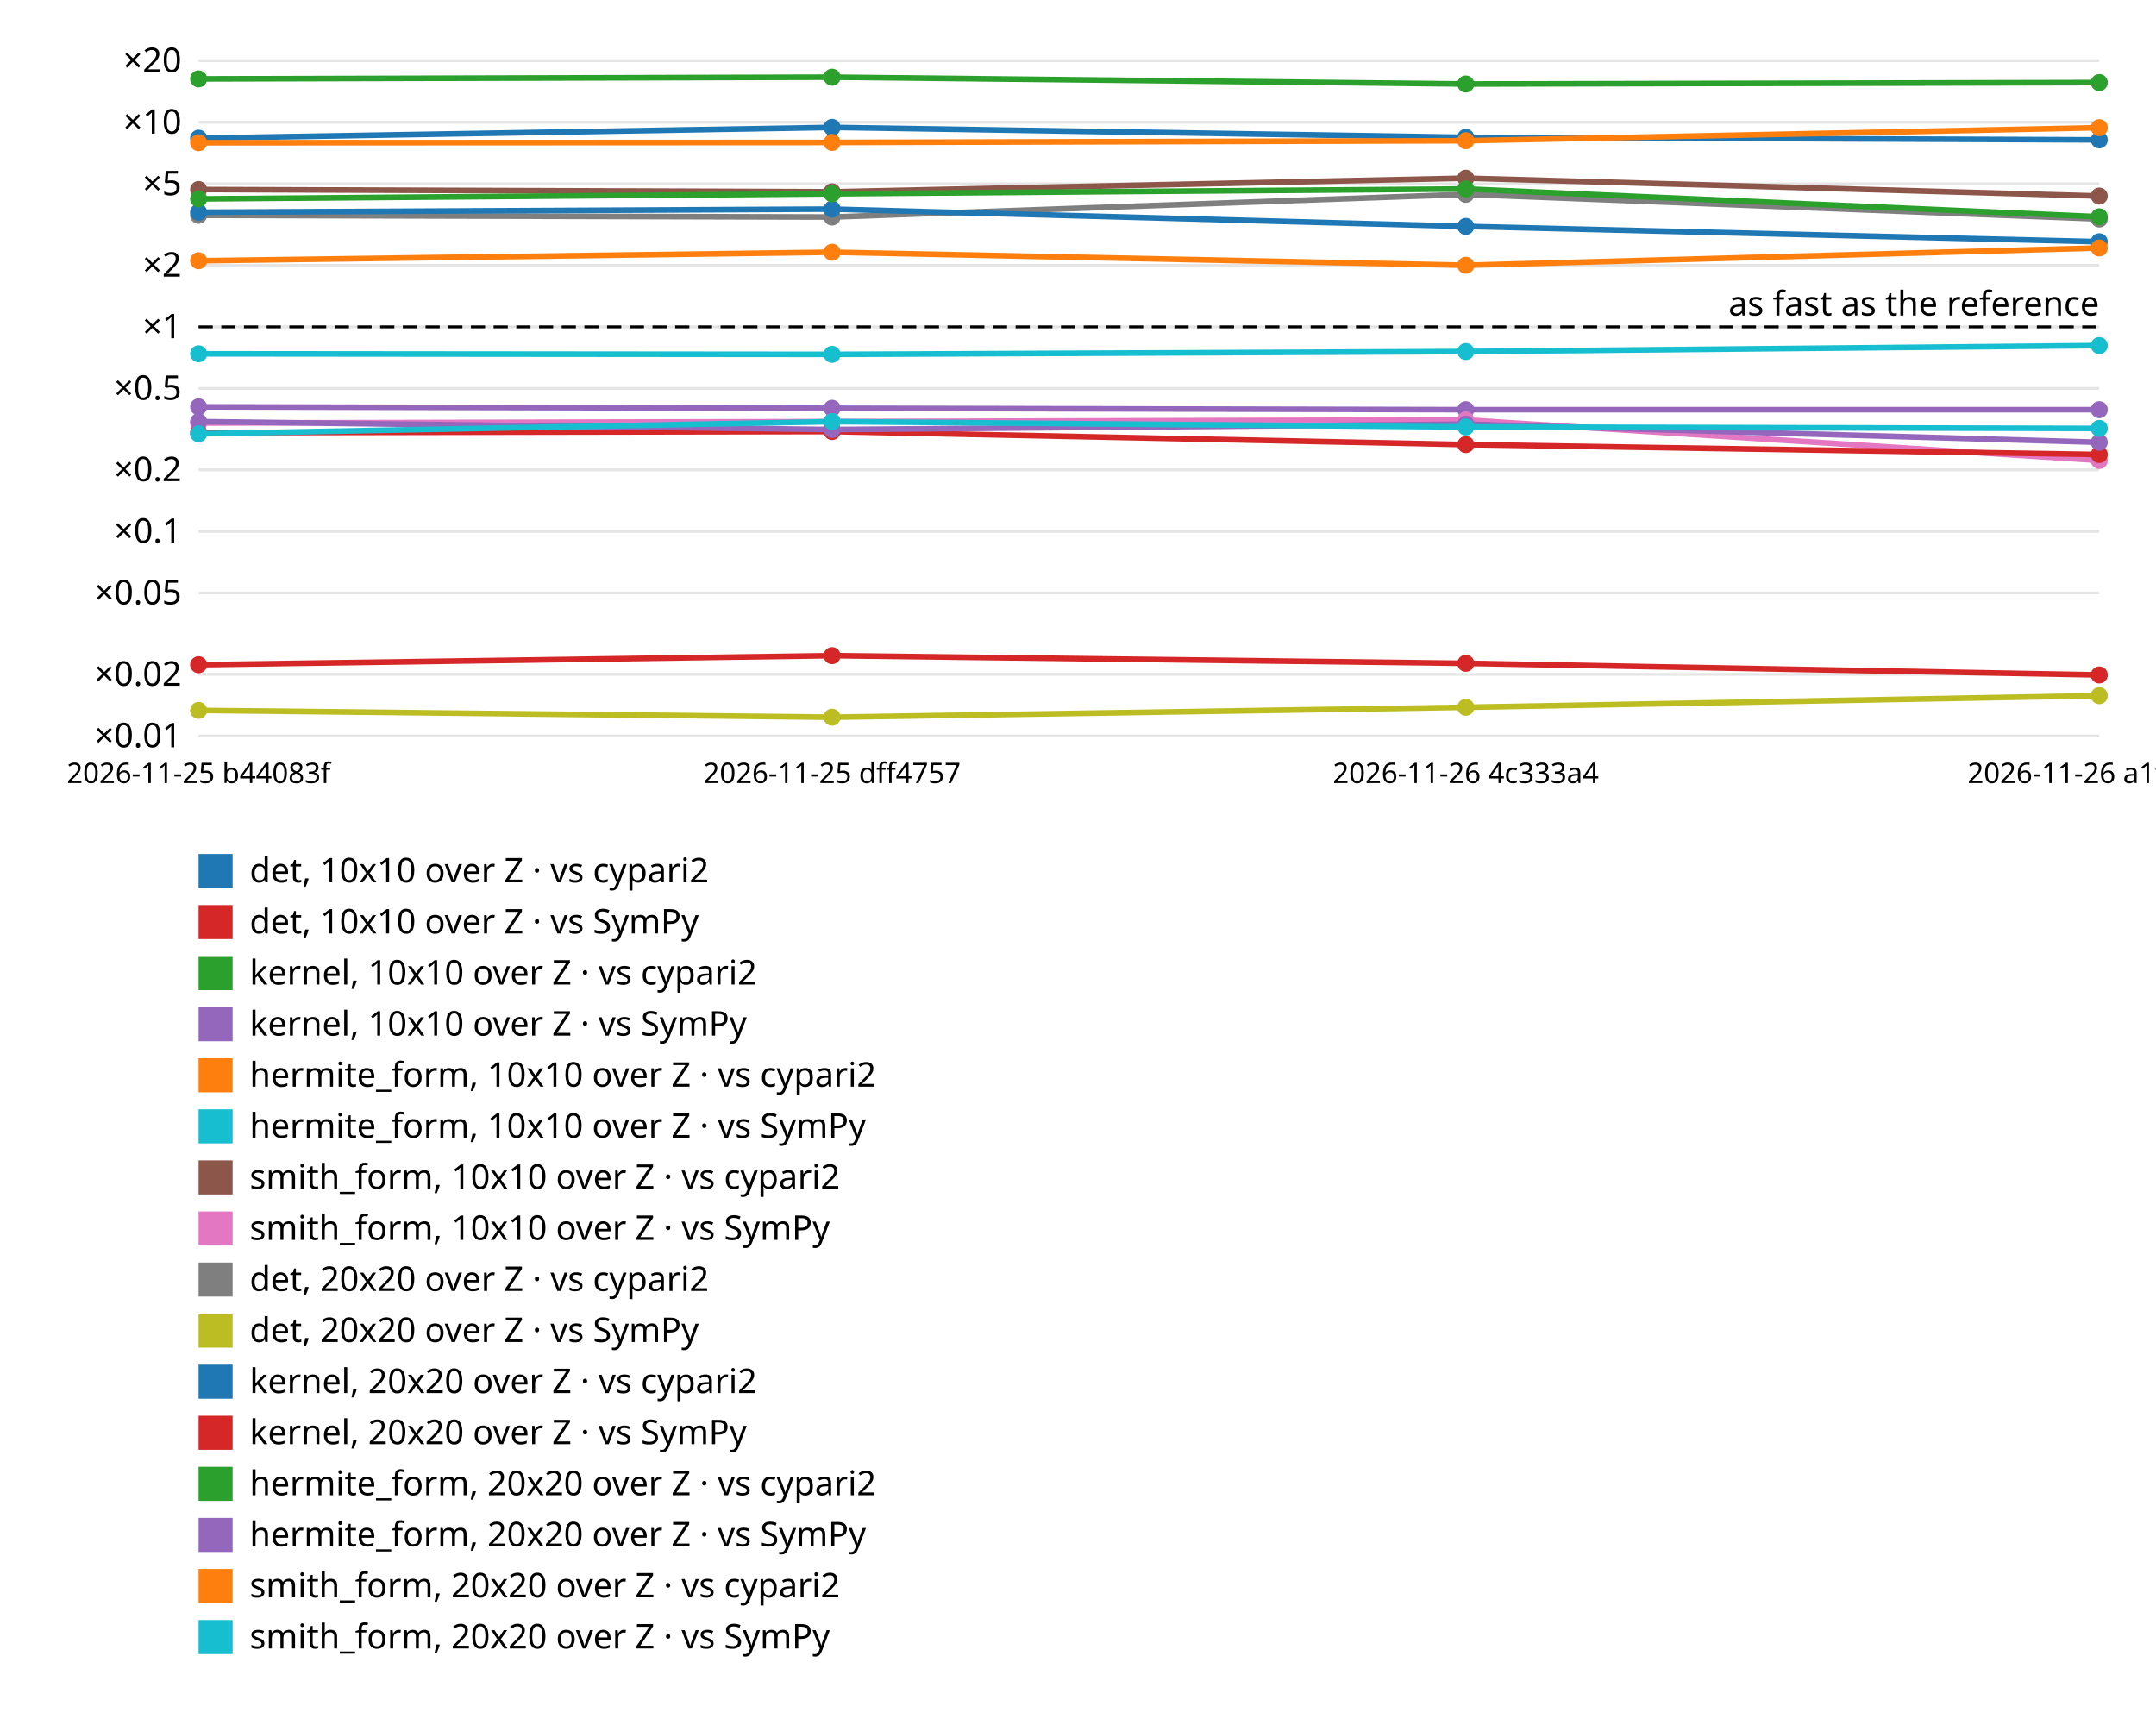
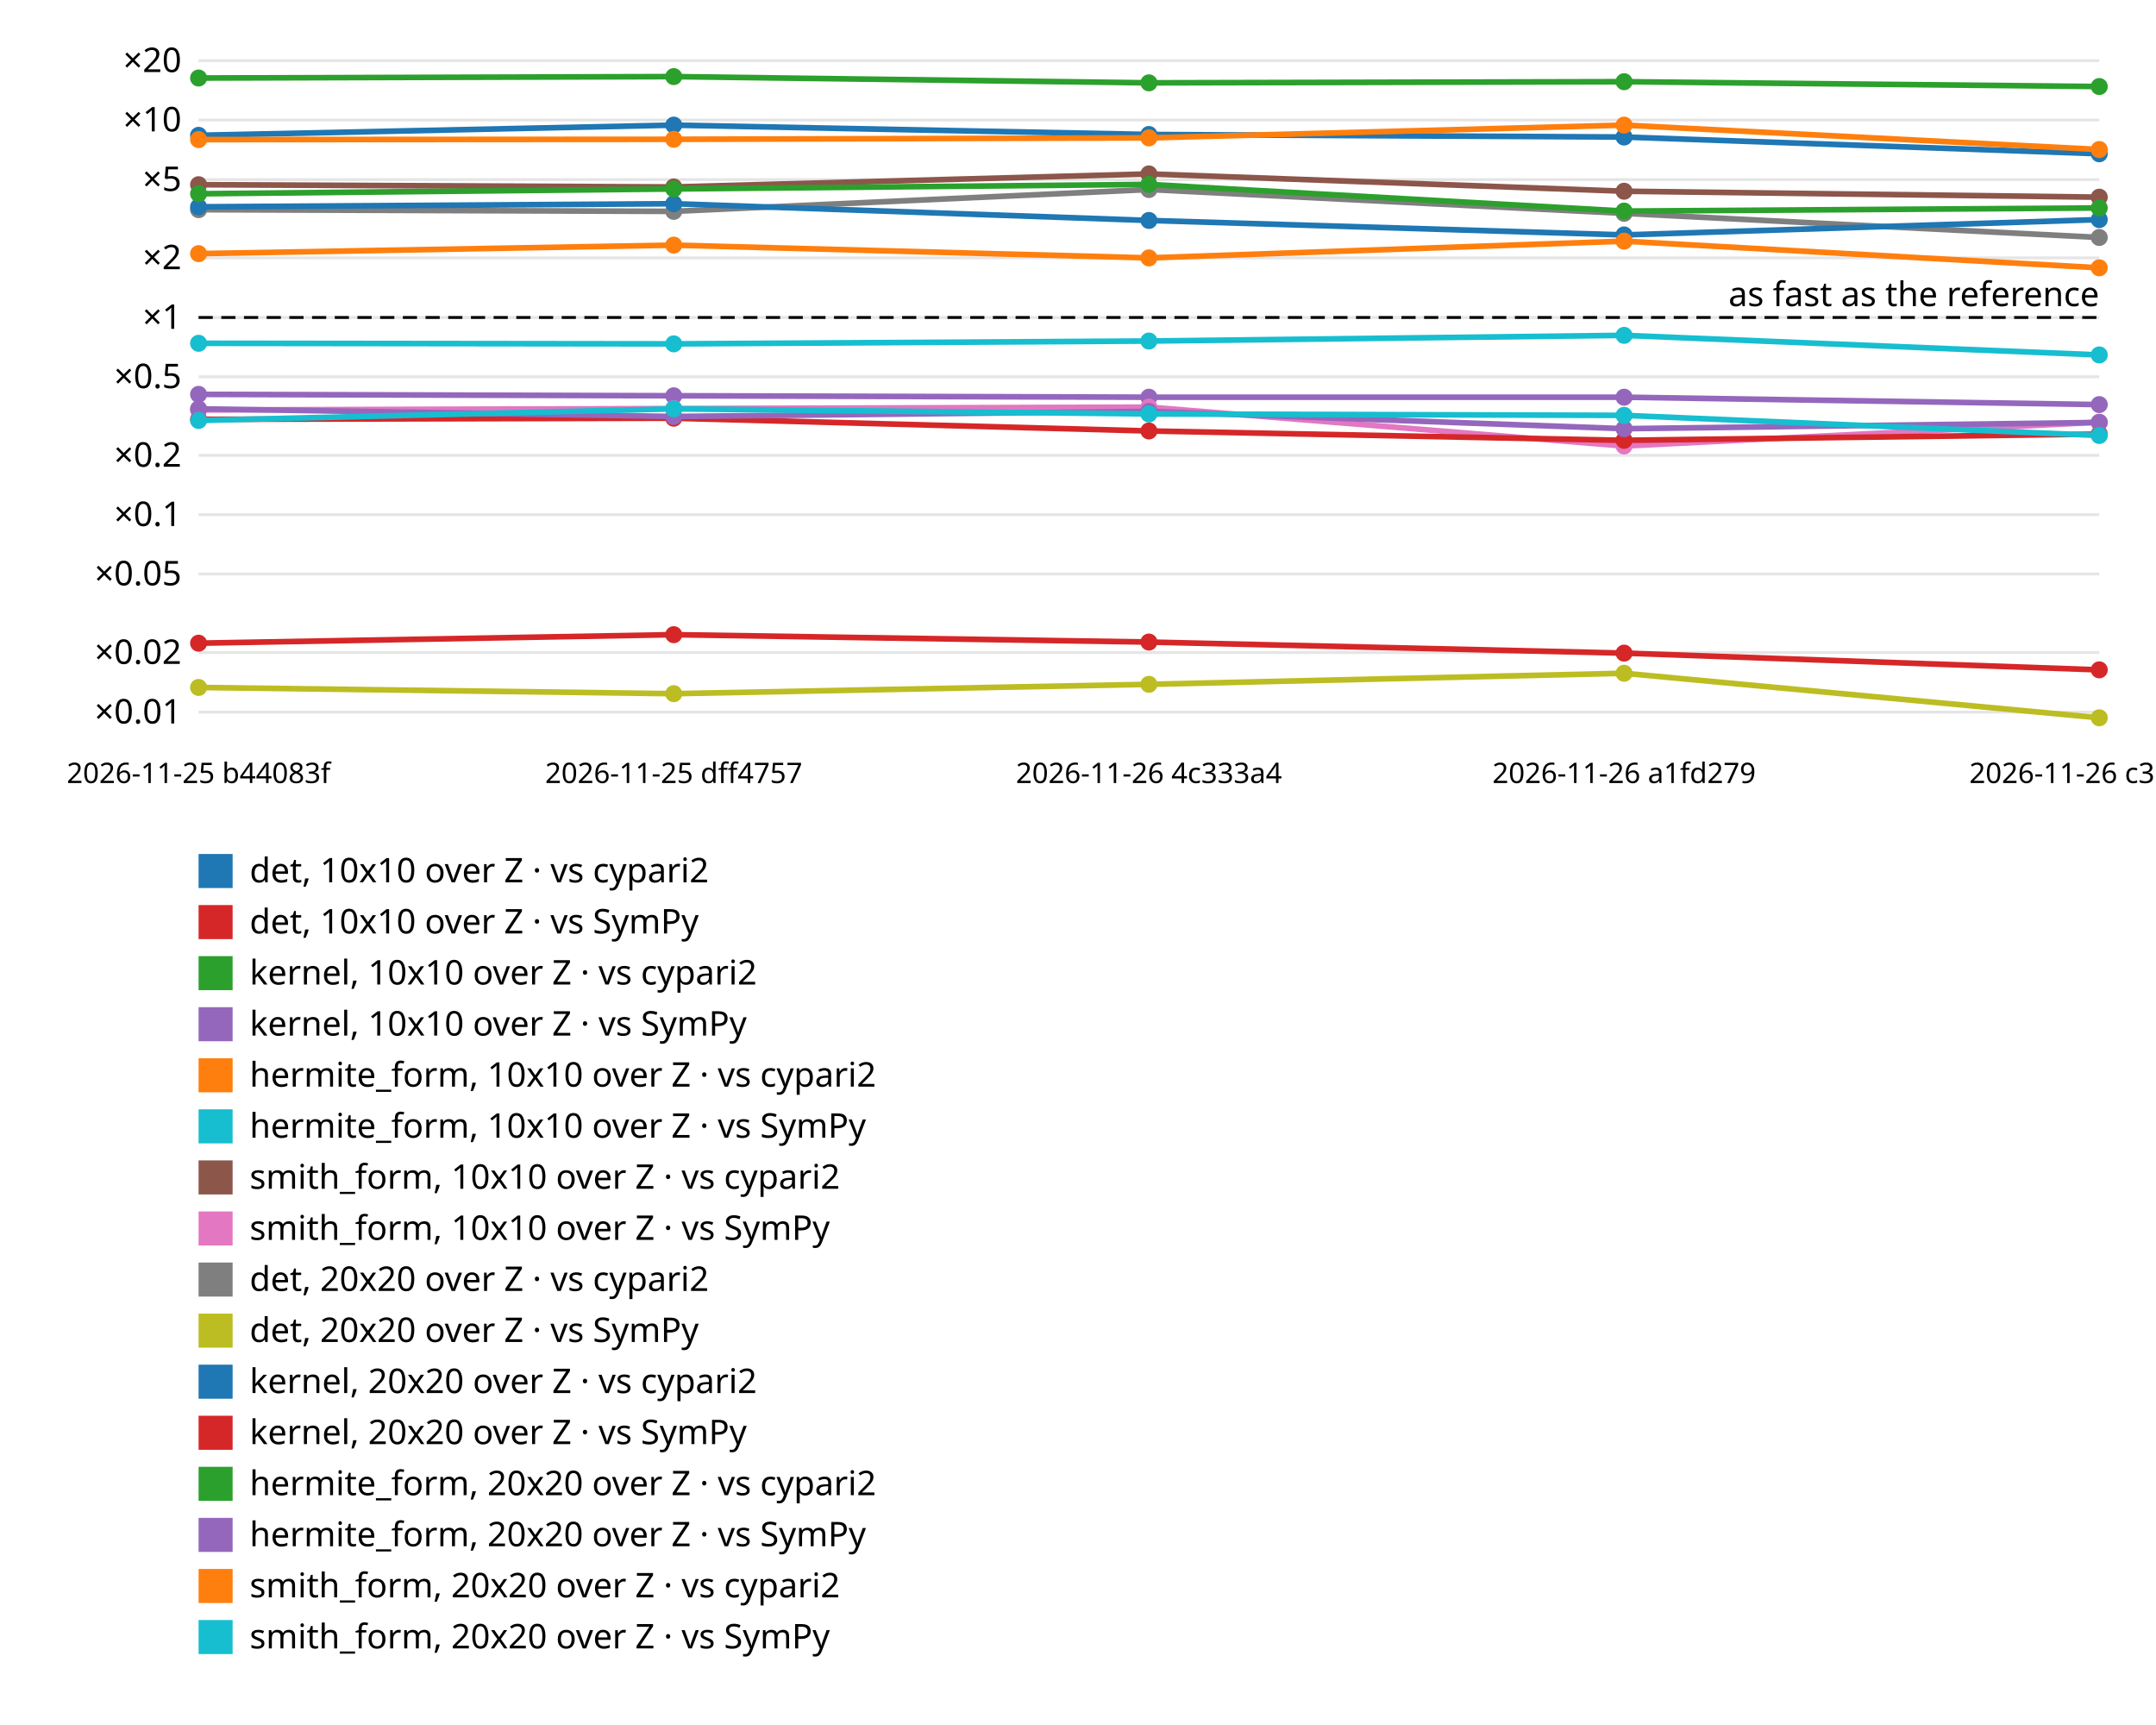
<svg xmlns="http://www.w3.org/2000/svg" width="760" height="608" font-family="sans-serif" font-size="12">
  <rect width="760" height="608" fill="white" />
-   <line x1="70" x2="740" y1="259.4" y2="259.4" stroke="#e5e5e5" />
-   <text x="64" y="263.4" text-anchor="end">×0.01</text>
-   <line x1="70" x2="740" y1="237.7" y2="237.7" stroke="#e5e5e5" />
-   <text x="64" y="241.7" text-anchor="end">×0.02</text>
-   <line x1="70" x2="740" y1="209.0" y2="209.0" stroke="#e5e5e5" />
-   <text x="64" y="213.0" text-anchor="end">×0.05</text>
-   <line x1="70" x2="740" y1="187.3" y2="187.3" stroke="#e5e5e5" />
-   <text x="64" y="191.3" text-anchor="end">×0.1</text>
-   <line x1="70" x2="740" y1="165.6" y2="165.6" stroke="#e5e5e5" />
-   <text x="64" y="169.6" text-anchor="end">×0.2</text>
-   <line x1="70" x2="740" y1="136.9" y2="136.9" stroke="#e5e5e5" />
-   <text x="64" y="140.9" text-anchor="end">×0.5</text>
-   <line x1="70" x2="740" y1="115.2" y2="115.2" stroke="#e5e5e5" />
-   <text x="64" y="119.2" text-anchor="end">×1</text>
-   <line x1="70" x2="740" y1="93.5" y2="93.5" stroke="#e5e5e5" />
-   <text x="64" y="97.5" text-anchor="end">×2</text>
-   <line x1="70" x2="740" y1="64.8" y2="64.8" stroke="#e5e5e5" />
-   <text x="64" y="68.8" text-anchor="end">×5</text>
-   <line x1="70" x2="740" y1="43.1" y2="43.1" stroke="#e5e5e5" />
-   <text x="64" y="47.1" text-anchor="end">×10</text>
+   <line x1="70" x2="740" y1="251.0" y2="251.0" stroke="#e5e5e5" />
+   <text x="64" y="255.0" text-anchor="end">×0.01</text>
+   <line x1="70" x2="740" y1="230.0" y2="230.0" stroke="#e5e5e5" />
+   <text x="64" y="234.0" text-anchor="end">×0.02</text>
+   <line x1="70" x2="740" y1="202.3" y2="202.3" stroke="#e5e5e5" />
+   <text x="64" y="206.3" text-anchor="end">×0.05</text>
+   <line x1="70" x2="740" y1="181.4" y2="181.4" stroke="#e5e5e5" />
+   <text x="64" y="185.4" text-anchor="end">×0.1</text>
+   <line x1="70" x2="740" y1="160.5" y2="160.5" stroke="#e5e5e5" />
+   <text x="64" y="164.5" text-anchor="end">×0.2</text>
+   <line x1="70" x2="740" y1="132.8" y2="132.8" stroke="#e5e5e5" />
+   <text x="64" y="136.8" text-anchor="end">×0.5</text>
+   <line x1="70" x2="740" y1="111.9" y2="111.9" stroke="#e5e5e5" />
+   <text x="64" y="115.9" text-anchor="end">×1</text>
+   <line x1="70" x2="740" y1="90.9" y2="90.9" stroke="#e5e5e5" />
+   <text x="64" y="94.9" text-anchor="end">×2</text>
+   <line x1="70" x2="740" y1="63.3" y2="63.3" stroke="#e5e5e5" />
+   <text x="64" y="67.3" text-anchor="end">×5</text>
+   <line x1="70" x2="740" y1="42.3" y2="42.3" stroke="#e5e5e5" />
+   <text x="64" y="46.3" text-anchor="end">×10</text>
  <line x1="70" x2="740" y1="21.4" y2="21.4" stroke="#e5e5e5" />
  <text x="64" y="25.4" text-anchor="end">×20</text>
-   <line x1="70" x2="740" y1="115.2" y2="115.2" stroke="black" stroke-dasharray="5 3" />
-   <text x="740" y="111.2" text-anchor="end">as fast as the reference</text>
+   <line x1="70" x2="740" y1="111.9" y2="111.9" stroke="black" stroke-dasharray="5 3" />
+   <text x="740" y="107.9" text-anchor="end">as fast as the reference</text>
  <text x="70.0" y="276" text-anchor="middle" font-size="10">2026-11-25 b44083f</text>
-   <text x="293.3" y="276" text-anchor="middle" font-size="10">2026-11-25 dff4757</text>
-   <text x="516.7" y="276" text-anchor="middle" font-size="10">2026-11-26 4c333a4</text>
-   <text x="740.0" y="276" text-anchor="middle" font-size="10">2026-11-26 a1fd279</text>
-   <polyline points="70.0,48.7 293.3,44.9 516.7,48.4 740.0,49.3" fill="none" stroke="#1f77b4" stroke-width="2" />
-   <circle cx="70.0" cy="48.7" r="3" fill="#1f77b4" />
-   <circle cx="293.3" cy="44.9" r="3" fill="#1f77b4" />
-   <circle cx="516.7" cy="48.4" r="3" fill="#1f77b4" />
-   <circle cx="740.0" cy="49.3" r="3" fill="#1f77b4" />
+   <text x="237.5" y="276" text-anchor="middle" font-size="10">2026-11-25 dff4757</text>
+   <text x="405.0" y="276" text-anchor="middle" font-size="10">2026-11-26 4c333a4</text>
+   <text x="572.5" y="276" text-anchor="middle" font-size="10">2026-11-26 a1fd279</text>
+   <text x="740.0" y="276" text-anchor="middle" font-size="10">2026-11-26 c362f30</text>
+   <polyline points="70.0,47.7 237.5,44.1 405.0,47.4 572.5,48.3 740.0,54.2" fill="none" stroke="#1f77b4" stroke-width="2" />
+   <circle cx="70.0" cy="47.7" r="3" fill="#1f77b4" />
+   <circle cx="237.5" cy="44.1" r="3" fill="#1f77b4" />
+   <circle cx="405.0" cy="47.4" r="3" fill="#1f77b4" />
+   <circle cx="572.5" cy="48.3" r="3" fill="#1f77b4" />
+   <circle cx="740.0" cy="54.2" r="3" fill="#1f77b4" />
  <rect x="70" y="301" width="12" height="12" fill="#1f77b4" />
  <text x="88" y="311">det, 10x10 over Z · vs cypari2</text>
-   <polyline points="70.0,234.3 293.3,231.1 516.7,233.8 740.0,237.9" fill="none" stroke="#d62728" stroke-width="2" />
-   <circle cx="70.0" cy="234.3" r="3" fill="#d62728" />
-   <circle cx="293.3" cy="231.1" r="3" fill="#d62728" />
-   <circle cx="516.7" cy="233.8" r="3" fill="#d62728" />
-   <circle cx="740.0" cy="237.9" r="3" fill="#d62728" />
+   <polyline points="70.0,226.7 237.5,223.7 405.0,226.3 572.5,230.2 740.0,236.1" fill="none" stroke="#d62728" stroke-width="2" />
+   <circle cx="70.0" cy="226.7" r="3" fill="#d62728" />
+   <circle cx="237.5" cy="223.7" r="3" fill="#d62728" />
+   <circle cx="405.0" cy="226.3" r="3" fill="#d62728" />
+   <circle cx="572.5" cy="230.2" r="3" fill="#d62728" />
+   <circle cx="740.0" cy="236.1" r="3" fill="#d62728" />
  <rect x="70" y="319" width="12" height="12" fill="#d62728" />
  <text x="88" y="329">det, 10x10 over Z · vs SymPy</text>
-   <polyline points="70.0,27.8 293.3,27.2 516.7,29.6 740.0,29.1" fill="none" stroke="#2ca02c" stroke-width="2" />
-   <circle cx="70.0" cy="27.8" r="3" fill="#2ca02c" />
-   <circle cx="293.3" cy="27.2" r="3" fill="#2ca02c" />
-   <circle cx="516.7" cy="29.6" r="3" fill="#2ca02c" />
-   <circle cx="740.0" cy="29.1" r="3" fill="#2ca02c" />
+   <polyline points="70.0,27.5 237.5,27.0 405.0,29.2 572.5,28.8 740.0,30.5" fill="none" stroke="#2ca02c" stroke-width="2" />
+   <circle cx="70.0" cy="27.5" r="3" fill="#2ca02c" />
+   <circle cx="237.5" cy="27.0" r="3" fill="#2ca02c" />
+   <circle cx="405.0" cy="29.2" r="3" fill="#2ca02c" />
+   <circle cx="572.5" cy="28.8" r="3" fill="#2ca02c" />
+   <circle cx="740.0" cy="30.5" r="3" fill="#2ca02c" />
  <rect x="70" y="337" width="12" height="12" fill="#2ca02c" />
  <text x="88" y="347">kernel, 10x10 over Z · vs cypari2</text>
-   <polyline points="70.0,143.4 293.3,143.9 516.7,144.4 740.0,144.4" fill="none" stroke="#9467bd" stroke-width="2" />
-   <circle cx="70.0" cy="143.4" r="3" fill="#9467bd" />
-   <circle cx="293.3" cy="143.9" r="3" fill="#9467bd" />
-   <circle cx="516.7" cy="144.4" r="3" fill="#9467bd" />
-   <circle cx="740.0" cy="144.4" r="3" fill="#9467bd" />
+   <polyline points="70.0,139.0 237.5,139.5 405.0,140.0 572.5,140.0 740.0,142.6" fill="none" stroke="#9467bd" stroke-width="2" />
+   <circle cx="70.0" cy="139.0" r="3" fill="#9467bd" />
+   <circle cx="237.5" cy="139.5" r="3" fill="#9467bd" />
+   <circle cx="405.0" cy="140.0" r="3" fill="#9467bd" />
+   <circle cx="572.5" cy="140.0" r="3" fill="#9467bd" />
+   <circle cx="740.0" cy="142.6" r="3" fill="#9467bd" />
  <rect x="70" y="355" width="12" height="12" fill="#9467bd" />
  <text x="88" y="365">kernel, 10x10 over Z · vs SymPy</text>
-   <polyline points="70.0,50.3 293.3,50.2 516.7,49.6 740.0,45.0" fill="none" stroke="#ff7f0e" stroke-width="2" />
-   <circle cx="70.0" cy="50.3" r="3" fill="#ff7f0e" />
-   <circle cx="293.3" cy="50.2" r="3" fill="#ff7f0e" />
-   <circle cx="516.7" cy="49.6" r="3" fill="#ff7f0e" />
-   <circle cx="740.0" cy="45.0" r="3" fill="#ff7f0e" />
+   <polyline points="70.0,49.2 237.5,49.1 405.0,48.6 572.5,44.1 740.0,52.7" fill="none" stroke="#ff7f0e" stroke-width="2" />
+   <circle cx="70.0" cy="49.2" r="3" fill="#ff7f0e" />
+   <circle cx="237.5" cy="49.1" r="3" fill="#ff7f0e" />
+   <circle cx="405.0" cy="48.6" r="3" fill="#ff7f0e" />
+   <circle cx="572.5" cy="44.1" r="3" fill="#ff7f0e" />
+   <circle cx="740.0" cy="52.7" r="3" fill="#ff7f0e" />
  <rect x="70" y="373" width="12" height="12" fill="#ff7f0e" />
  <text x="88" y="383">hermite_form, 10x10 over Z · vs cypari2</text>
-   <polyline points="70.0,124.7 293.3,124.9 516.7,123.9 740.0,121.8" fill="none" stroke="#17becf" stroke-width="2" />
-   <circle cx="70.0" cy="124.7" r="3" fill="#17becf" />
-   <circle cx="293.3" cy="124.9" r="3" fill="#17becf" />
-   <circle cx="516.7" cy="123.9" r="3" fill="#17becf" />
-   <circle cx="740.0" cy="121.8" r="3" fill="#17becf" />
+   <polyline points="70.0,121.0 237.5,121.2 405.0,120.2 572.5,118.2 740.0,125.1" fill="none" stroke="#17becf" stroke-width="2" />
+   <circle cx="70.0" cy="121.0" r="3" fill="#17becf" />
+   <circle cx="237.5" cy="121.2" r="3" fill="#17becf" />
+   <circle cx="405.0" cy="120.2" r="3" fill="#17becf" />
+   <circle cx="572.5" cy="118.2" r="3" fill="#17becf" />
+   <circle cx="740.0" cy="125.1" r="3" fill="#17becf" />
  <rect x="70" y="391" width="12" height="12" fill="#17becf" />
  <text x="88" y="401">hermite_form, 10x10 over Z · vs SymPy</text>
-   <polyline points="70.0,66.8 293.3,67.6 516.7,62.8 740.0,69.1" fill="none" stroke="#8c564b" stroke-width="2" />
-   <circle cx="70.0" cy="66.8" r="3" fill="#8c564b" />
-   <circle cx="293.3" cy="67.6" r="3" fill="#8c564b" />
-   <circle cx="516.7" cy="62.8" r="3" fill="#8c564b" />
-   <circle cx="740.0" cy="69.1" r="3" fill="#8c564b" />
+   <polyline points="70.0,65.1 237.5,65.9 405.0,61.3 572.5,67.4 740.0,69.5" fill="none" stroke="#8c564b" stroke-width="2" />
+   <circle cx="70.0" cy="65.1" r="3" fill="#8c564b" />
+   <circle cx="237.5" cy="65.9" r="3" fill="#8c564b" />
+   <circle cx="405.0" cy="61.3" r="3" fill="#8c564b" />
+   <circle cx="572.5" cy="67.4" r="3" fill="#8c564b" />
+   <circle cx="740.0" cy="69.5" r="3" fill="#8c564b" />
  <rect x="70" y="409" width="12" height="12" fill="#8c564b" />
  <text x="88" y="419">smith_form, 10x10 over Z · vs cypari2</text>
-   <polyline points="70.0,149.1 293.3,148.6 516.7,148.0 740.0,162.3" fill="none" stroke="#e377c2" stroke-width="2" />
-   <circle cx="70.0" cy="149.1" r="3" fill="#e377c2" />
-   <circle cx="293.3" cy="148.6" r="3" fill="#e377c2" />
-   <circle cx="516.7" cy="148.0" r="3" fill="#e377c2" />
-   <circle cx="740.0" cy="162.3" r="3" fill="#e377c2" />
+   <polyline points="70.0,144.5 237.5,144.0 405.0,143.5 572.5,157.2 740.0,148.8" fill="none" stroke="#e377c2" stroke-width="2" />
+   <circle cx="70.0" cy="144.5" r="3" fill="#e377c2" />
+   <circle cx="237.5" cy="144.0" r="3" fill="#e377c2" />
+   <circle cx="405.0" cy="143.5" r="3" fill="#e377c2" />
+   <circle cx="572.5" cy="157.2" r="3" fill="#e377c2" />
+   <circle cx="740.0" cy="148.8" r="3" fill="#e377c2" />
  <rect x="70" y="427" width="12" height="12" fill="#e377c2" />
  <text x="88" y="437">smith_form, 10x10 over Z · vs SymPy</text>
-   <polyline points="70.0,75.9 293.3,76.5 516.7,68.5 740.0,77.2" fill="none" stroke="#7f7f7f" stroke-width="2" />
-   <circle cx="70.0" cy="75.9" r="3" fill="#7f7f7f" />
-   <circle cx="293.3" cy="76.5" r="3" fill="#7f7f7f" />
-   <circle cx="516.7" cy="68.5" r="3" fill="#7f7f7f" />
-   <circle cx="740.0" cy="77.2" r="3" fill="#7f7f7f" />
+   <polyline points="70.0,73.9 237.5,74.5 405.0,66.8 572.5,75.2 740.0,83.7" fill="none" stroke="#7f7f7f" stroke-width="2" />
+   <circle cx="70.0" cy="73.9" r="3" fill="#7f7f7f" />
+   <circle cx="237.5" cy="74.5" r="3" fill="#7f7f7f" />
+   <circle cx="405.0" cy="66.8" r="3" fill="#7f7f7f" />
+   <circle cx="572.5" cy="75.2" r="3" fill="#7f7f7f" />
+   <circle cx="740.0" cy="83.7" r="3" fill="#7f7f7f" />
  <rect x="70" y="445" width="12" height="12" fill="#7f7f7f" />
  <text x="88" y="455">det, 20x20 over Z · vs cypari2</text>
-   <polyline points="70.0,250.4 293.3,252.8 516.7,249.3 740.0,245.2" fill="none" stroke="#bcbd22" stroke-width="2" />
-   <circle cx="70.0" cy="250.4" r="3" fill="#bcbd22" />
-   <circle cx="293.3" cy="252.8" r="3" fill="#bcbd22" />
-   <circle cx="516.7" cy="249.3" r="3" fill="#bcbd22" />
-   <circle cx="740.0" cy="245.2" r="3" fill="#bcbd22" />
+   <polyline points="70.0,242.3 237.5,244.5 405.0,241.2 572.5,237.3 740.0,253.0" fill="none" stroke="#bcbd22" stroke-width="2" />
+   <circle cx="70.0" cy="242.3" r="3" fill="#bcbd22" />
+   <circle cx="237.5" cy="244.5" r="3" fill="#bcbd22" />
+   <circle cx="405.0" cy="241.2" r="3" fill="#bcbd22" />
+   <circle cx="572.5" cy="237.3" r="3" fill="#bcbd22" />
+   <circle cx="740.0" cy="253.0" r="3" fill="#bcbd22" />
  <rect x="70" y="463" width="12" height="12" fill="#bcbd22" />
  <text x="88" y="473">det, 20x20 over Z · vs SymPy</text>
-   <polyline points="70.0,74.8 293.3,73.7 516.7,79.8 740.0,85.2" fill="none" stroke="#1f77b4" stroke-width="2" />
-   <circle cx="70.0" cy="74.8" r="3" fill="#1f77b4" />
-   <circle cx="293.3" cy="73.7" r="3" fill="#1f77b4" />
-   <circle cx="516.7" cy="79.8" r="3" fill="#1f77b4" />
-   <circle cx="740.0" cy="85.2" r="3" fill="#1f77b4" />
+   <polyline points="70.0,72.9 237.5,71.8 405.0,77.7 572.5,82.8 740.0,77.4" fill="none" stroke="#1f77b4" stroke-width="2" />
+   <circle cx="70.0" cy="72.9" r="3" fill="#1f77b4" />
+   <circle cx="237.5" cy="71.8" r="3" fill="#1f77b4" />
+   <circle cx="405.0" cy="77.7" r="3" fill="#1f77b4" />
+   <circle cx="572.5" cy="82.8" r="3" fill="#1f77b4" />
+   <circle cx="740.0" cy="77.4" r="3" fill="#1f77b4" />
  <rect x="70" y="481" width="12" height="12" fill="#1f77b4" />
  <text x="88" y="491">kernel, 20x20 over Z · vs cypari2</text>
-   <polyline points="70.0,152.5 293.3,152.1 516.7,156.7 740.0,160.2" fill="none" stroke="#d62728" stroke-width="2" />
-   <circle cx="70.0" cy="152.5" r="3" fill="#d62728" />
-   <circle cx="293.3" cy="152.1" r="3" fill="#d62728" />
-   <circle cx="516.7" cy="156.7" r="3" fill="#d62728" />
-   <circle cx="740.0" cy="160.2" r="3" fill="#d62728" />
+   <polyline points="70.0,147.8 237.5,147.4 405.0,151.9 572.5,155.2 740.0,153.0" fill="none" stroke="#d62728" stroke-width="2" />
+   <circle cx="70.0" cy="147.8" r="3" fill="#d62728" />
+   <circle cx="237.5" cy="147.4" r="3" fill="#d62728" />
+   <circle cx="405.0" cy="151.9" r="3" fill="#d62728" />
+   <circle cx="572.5" cy="155.2" r="3" fill="#d62728" />
+   <circle cx="740.0" cy="153.0" r="3" fill="#d62728" />
  <rect x="70" y="499" width="12" height="12" fill="#d62728" />
  <text x="88" y="509">kernel, 20x20 over Z · vs SymPy</text>
-   <polyline points="70.0,70.1 293.3,68.3 516.7,66.6 740.0,76.4" fill="none" stroke="#2ca02c" stroke-width="2" />
-   <circle cx="70.0" cy="70.1" r="3" fill="#2ca02c" />
-   <circle cx="293.3" cy="68.3" r="3" fill="#2ca02c" />
-   <circle cx="516.7" cy="66.6" r="3" fill="#2ca02c" />
-   <circle cx="740.0" cy="76.4" r="3" fill="#2ca02c" />
+   <polyline points="70.0,68.3 237.5,66.6 405.0,65.0 572.5,74.4 740.0,73.3" fill="none" stroke="#2ca02c" stroke-width="2" />
+   <circle cx="70.0" cy="68.3" r="3" fill="#2ca02c" />
+   <circle cx="237.5" cy="66.6" r="3" fill="#2ca02c" />
+   <circle cx="405.0" cy="65.0" r="3" fill="#2ca02c" />
+   <circle cx="572.5" cy="74.4" r="3" fill="#2ca02c" />
+   <circle cx="740.0" cy="73.3" r="3" fill="#2ca02c" />
  <rect x="70" y="517" width="12" height="12" fill="#2ca02c" />
  <text x="88" y="527">hermite_form, 20x20 over Z · vs cypari2</text>
-   <polyline points="70.0,148.6 293.3,151.4 516.7,149.5 740.0,155.9" fill="none" stroke="#9467bd" stroke-width="2" />
-   <circle cx="70.0" cy="148.6" r="3" fill="#9467bd" />
-   <circle cx="293.3" cy="151.4" r="3" fill="#9467bd" />
-   <circle cx="516.7" cy="149.5" r="3" fill="#9467bd" />
-   <circle cx="740.0" cy="155.9" r="3" fill="#9467bd" />
+   <polyline points="70.0,144.1 237.5,146.8 405.0,145.0 572.5,151.1 740.0,148.9" fill="none" stroke="#9467bd" stroke-width="2" />
+   <circle cx="70.0" cy="144.1" r="3" fill="#9467bd" />
+   <circle cx="237.5" cy="146.8" r="3" fill="#9467bd" />
+   <circle cx="405.0" cy="145.0" r="3" fill="#9467bd" />
+   <circle cx="572.5" cy="151.1" r="3" fill="#9467bd" />
+   <circle cx="740.0" cy="148.9" r="3" fill="#9467bd" />
  <rect x="70" y="535" width="12" height="12" fill="#9467bd" />
  <text x="88" y="545">hermite_form, 20x20 over Z · vs SymPy</text>
-   <polyline points="70.0,91.9 293.3,88.9 516.7,93.5 740.0,87.4" fill="none" stroke="#ff7f0e" stroke-width="2" />
-   <circle cx="70.0" cy="91.9" r="3" fill="#ff7f0e" />
-   <circle cx="293.3" cy="88.9" r="3" fill="#ff7f0e" />
-   <circle cx="516.7" cy="93.5" r="3" fill="#ff7f0e" />
-   <circle cx="740.0" cy="87.4" r="3" fill="#ff7f0e" />
+   <polyline points="70.0,89.4 237.5,86.4 405.0,90.9 572.5,85.0 740.0,94.4" fill="none" stroke="#ff7f0e" stroke-width="2" />
+   <circle cx="70.0" cy="89.4" r="3" fill="#ff7f0e" />
+   <circle cx="237.5" cy="86.4" r="3" fill="#ff7f0e" />
+   <circle cx="405.0" cy="90.9" r="3" fill="#ff7f0e" />
+   <circle cx="572.5" cy="85.0" r="3" fill="#ff7f0e" />
+   <circle cx="740.0" cy="94.4" r="3" fill="#ff7f0e" />
  <rect x="70" y="553" width="12" height="12" fill="#ff7f0e" />
  <text x="88" y="563">smith_form, 20x20 over Z · vs cypari2</text>
-   <polyline points="70.0,152.9 293.3,148.6 516.7,150.5 740.0,151.0" fill="none" stroke="#17becf" stroke-width="2" />
-   <circle cx="70.0" cy="152.9" r="3" fill="#17becf" />
-   <circle cx="293.3" cy="148.6" r="3" fill="#17becf" />
-   <circle cx="516.7" cy="150.5" r="3" fill="#17becf" />
-   <circle cx="740.0" cy="151.0" r="3" fill="#17becf" />
+   <polyline points="70.0,148.2 237.5,144.1 405.0,145.9 572.5,146.4 740.0,153.5" fill="none" stroke="#17becf" stroke-width="2" />
+   <circle cx="70.0" cy="148.2" r="3" fill="#17becf" />
+   <circle cx="237.5" cy="144.1" r="3" fill="#17becf" />
+   <circle cx="405.0" cy="145.9" r="3" fill="#17becf" />
+   <circle cx="572.5" cy="146.4" r="3" fill="#17becf" />
+   <circle cx="740.0" cy="153.5" r="3" fill="#17becf" />
  <rect x="70" y="571" width="12" height="12" fill="#17becf" />
  <text x="88" y="581">smith_form, 20x20 over Z · vs SymPy</text>
</svg>
